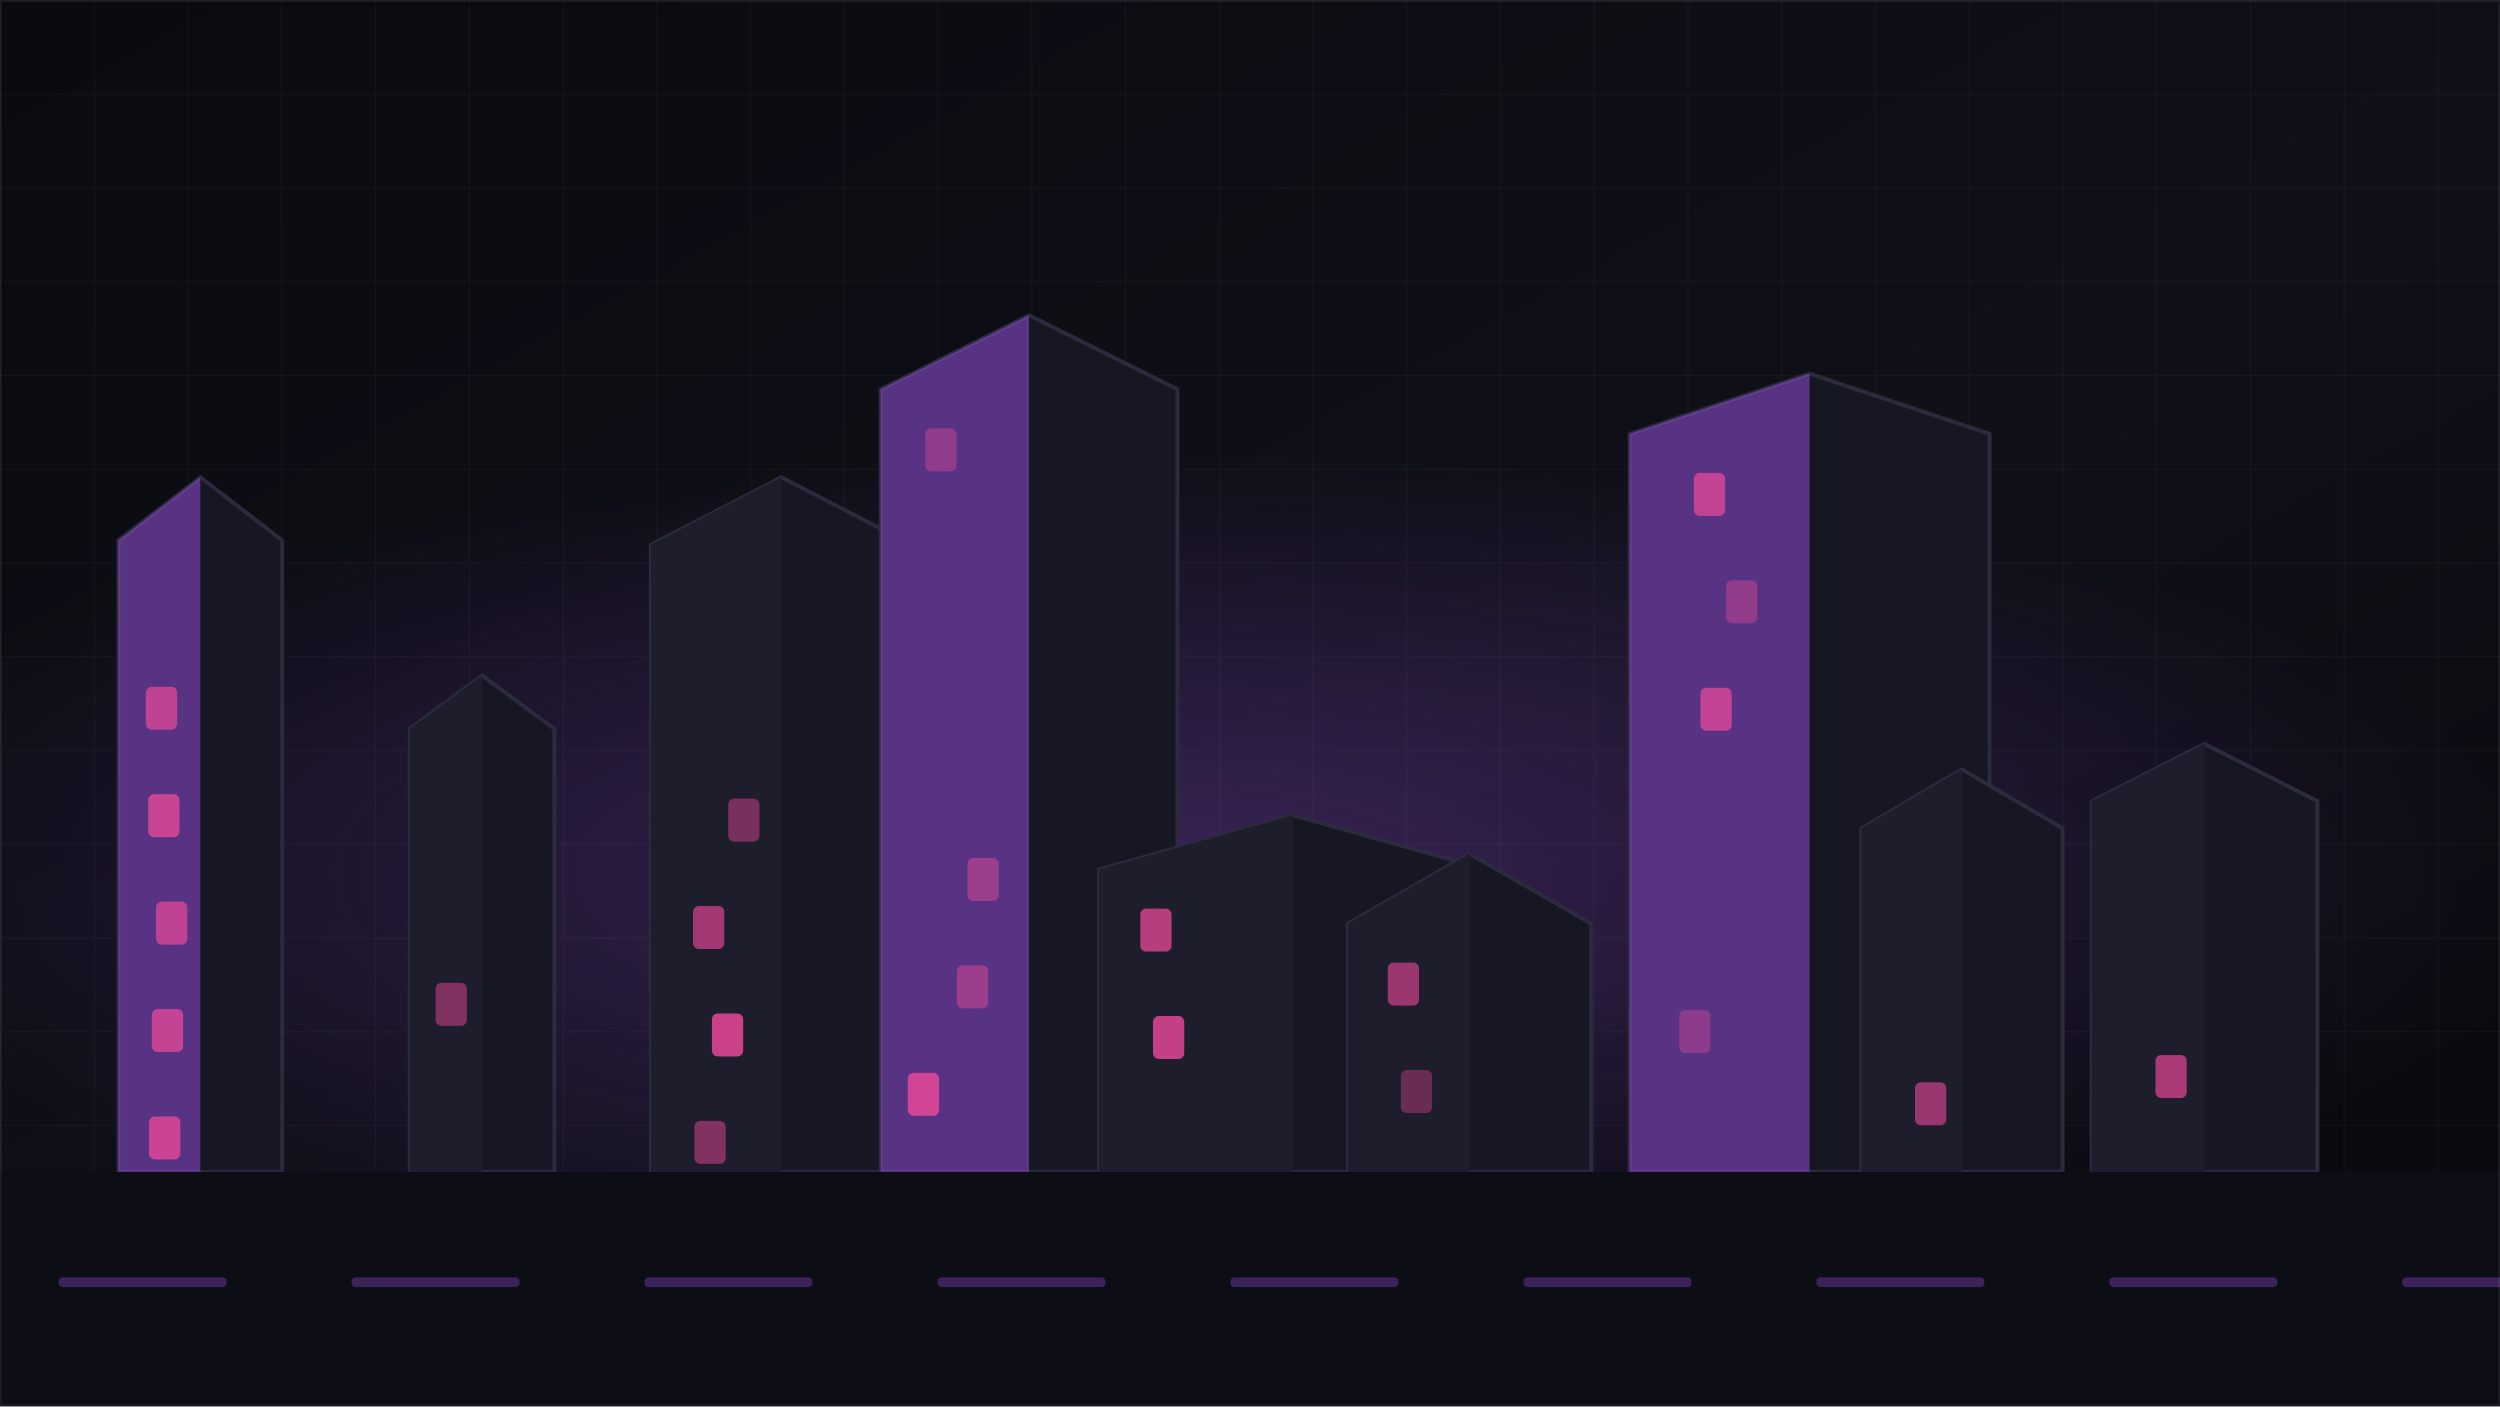
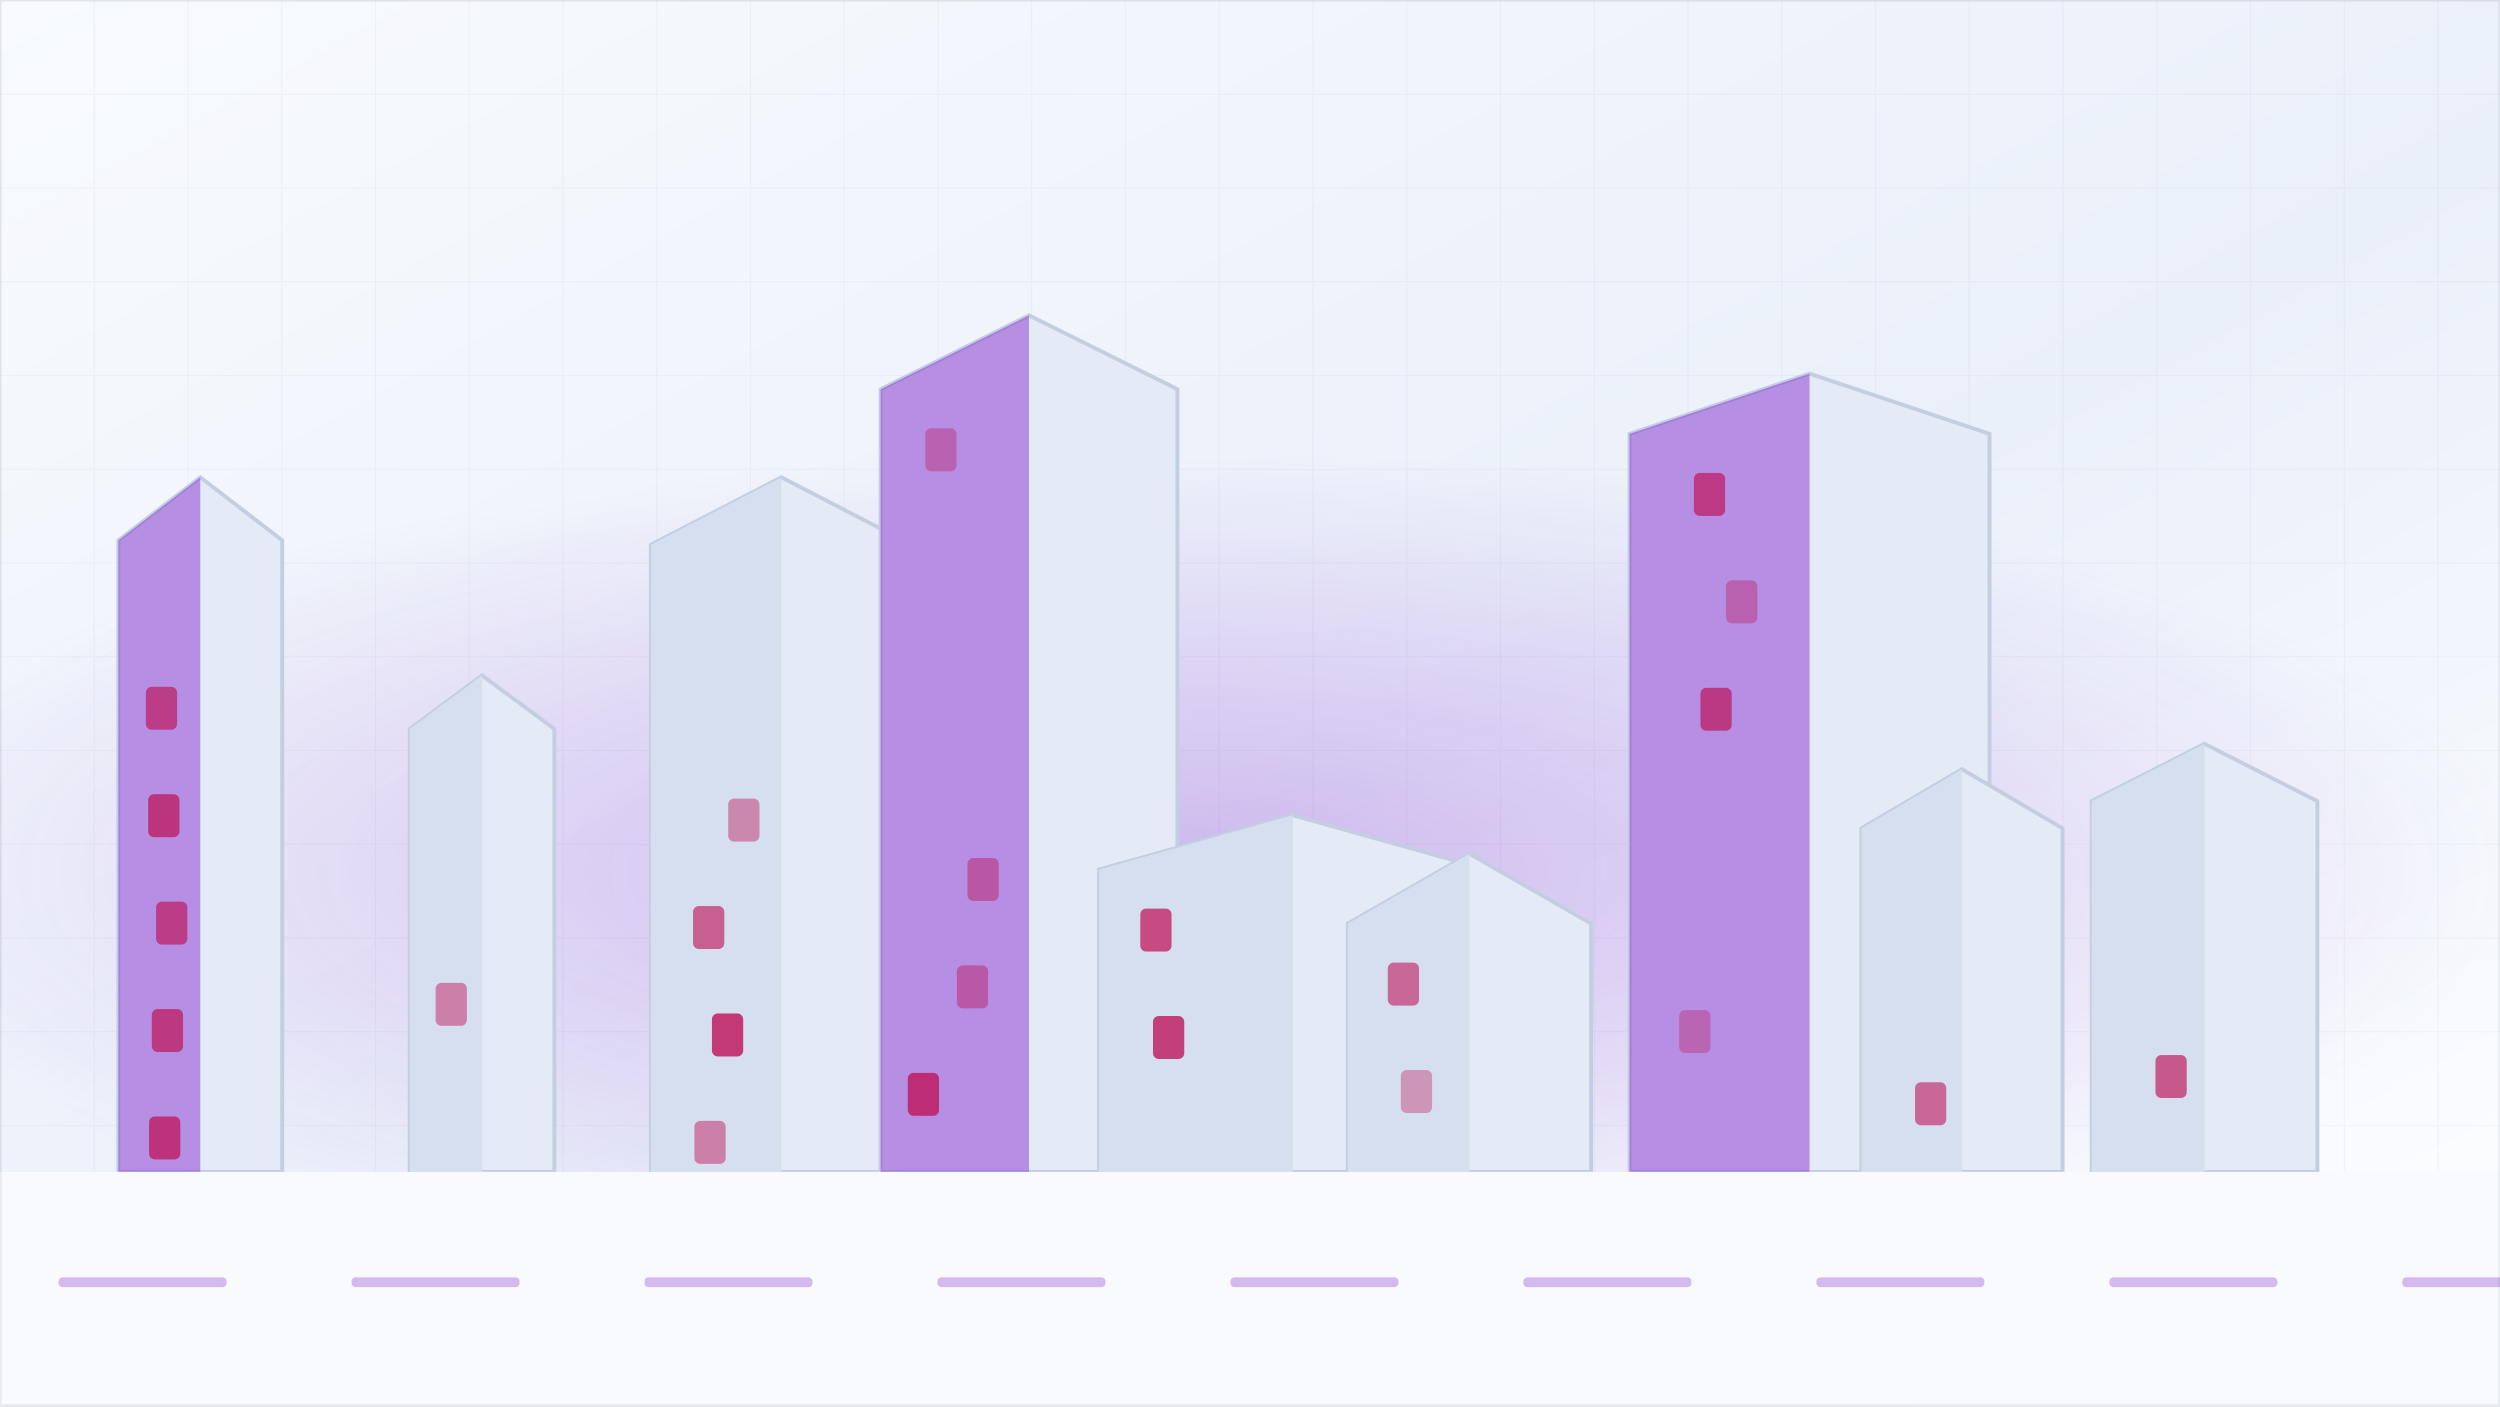
<svg xmlns="http://www.w3.org/2000/svg" viewBox="0 0 1280 720" width="1280" height="720" role="img" aria-label="roleplay-starter-pack">
  <defs>
    <linearGradient id="bg" x1="0" y1="0" x2="1" y2="1">
-       <stop offset="0%" stop-color="#0a0a10" />
-       <stop offset="55%" stop-color="#101019" />
-       <stop offset="100%" stop-color="#08080d" />
+       <stop offset="0%" stop-color="#f8fafd" />
+       <stop offset="55%" stop-color="#eaf0fa" />
+       <stop offset="100%" stop-color="#ffffff" />
    </linearGradient>
    <linearGradient id="accent" x1="0" y1="0" x2="1" y2="1">
-       <stop offset="0%" stop-color="#A855F7" />
-       <stop offset="100%" stop-color="#EC4899" />
+       <stop offset="0%" stop-color="#7e22ce" />
+       <stop offset="100%" stop-color="#be185d" />
    </linearGradient>
    <radialGradient id="glow">
-       <stop offset="0%" stop-color="#A855F7" stop-opacity="0.5" />
-       <stop offset="100%" stop-color="#A855F7" stop-opacity="0" />
+       <stop offset="0%" stop-color="#7e22ce" stop-opacity="0.5" />
+       <stop offset="100%" stop-color="#7e22ce" stop-opacity="0" />
    </radialGradient>
    <pattern id="grid" width="48" height="48" patternUnits="userSpaceOnUse">
-       <path d="M48 0H0V48" fill="none" stroke="#ffffff" stroke-opacity="0.035" stroke-width="1" />
+       <path d="M48 0H0V48" fill="none" stroke="#0b1b31" stroke-opacity="0.035" stroke-width="1" />
    </pattern>
  </defs>
  <rect width="1280" height="720" fill="url(#bg)" />
  <rect width="1280" height="720" fill="url(#grid)" />
  <ellipse cx="595.166" cy="446.4" rx="704" ry="216" fill="url(#glow)" opacity="0.55" />
  <g>
-     <path d="M60.602 276.633 L102.546 244.38 L144.489 276.633 L144.489 600 L60.602 600 Z" fill="#171724" stroke="#2b2b3d" stroke-width="2" />
-     <path d="M60.602 276.633 L102.546 244.38 L102.546 600 L60.602 600 Z" fill="#A855F7" opacity="0.45" />
-     <rect x="74.685" y="351.633" width="16" height="22" rx="3" fill="#EC4899" opacity="0.688" />
-     <rect x="75.872" y="406.633" width="16" height="22" rx="3" fill="#EC4899" opacity="0.771" />
-     <rect x="79.915" y="461.633" width="16" height="22" rx="3" fill="#EC4899" opacity="0.684" />
-     <rect x="77.724" y="516.633" width="16" height="22" rx="3" fill="#EC4899" opacity="0.732" />
-     <rect x="76.325" y="571.633" width="16" height="22" rx="3" fill="#EC4899" opacity="0.777" />
+     <path d="M60.602 276.633 L102.546 244.38 L144.489 276.633 L144.489 600 L60.602 600 Z" fill="#e4eaf6" stroke="#c3cee1" stroke-width="2" />
+     <path d="M60.602 276.633 L102.546 244.38 L102.546 600 L60.602 600 Z" fill="#7e22ce" opacity="0.45" />
+     <rect x="74.685" y="351.633" width="16" height="22" rx="3" fill="#be185d" opacity="0.688" />
+     <rect x="75.872" y="406.633" width="16" height="22" rx="3" fill="#be185d" opacity="0.771" />
+     <rect x="79.915" y="461.633" width="16" height="22" rx="3" fill="#be185d" opacity="0.684" />
+     <rect x="77.724" y="516.633" width="16" height="22" rx="3" fill="#be185d" opacity="0.732" />
+     <rect x="76.325" y="571.633" width="16" height="22" rx="3" fill="#be185d" opacity="0.777" />
  </g>
  <g>
-     <path d="M209.773 373.223 L246.812 345.823 L283.851 373.223 L283.851 600 L209.773 600 Z" fill="#171724" stroke="#2b2b3d" stroke-width="2" />
-     <path d="M209.773 373.223 L246.812 345.823 L246.812 600 L209.773 600 Z" fill="#1d1d2c" opacity="1" />
-     <rect x="223.046" y="503.223" width="16" height="22" rx="3" fill="#EC4899" opacity="0.477" />
+     <path d="M209.773 373.223 L246.812 345.823 L283.851 373.223 L283.851 600 L209.773 600 Z" fill="#e4eaf6" stroke="#c3cee1" stroke-width="2" />
+     <path d="M209.773 373.223 L246.812 345.823 L246.812 600 L209.773 600 Z" fill="#d6dfef" opacity="1" />
+     <rect x="223.046" y="503.223" width="16" height="22" rx="3" fill="#be185d" opacity="0.477" />
  </g>
  <g>
-     <path d="M333.249 278.895 L400.04 244.386 L466.832 278.895 L466.832 600 L333.249 600 Z" fill="#171724" stroke="#2b2b3d" stroke-width="2" />
-     <path d="M333.249 278.895 L400.04 244.386 L400.04 600 L333.249 600 Z" fill="#1d1d2c" opacity="1" />
-     <rect x="372.835" y="408.895" width="16" height="22" rx="3" fill="#EC4899" opacity="0.44" />
-     <rect x="354.842" y="463.895" width="16" height="22" rx="3" fill="#EC4899" opacity="0.648" />
-     <rect x="364.506" y="518.895" width="16" height="22" rx="3" fill="#EC4899" opacity="0.833" />
-     <rect x="355.536" y="573.895" width="16" height="22" rx="3" fill="#EC4899" opacity="0.484" />
+     <path d="M333.249 278.895 L400.04 244.386 L466.832 278.895 L466.832 600 L333.249 600 Z" fill="#e4eaf6" stroke="#c3cee1" stroke-width="2" />
+     <path d="M333.249 278.895 L400.04 244.386 L400.04 600 L333.249 600 Z" fill="#d6dfef" opacity="1" />
+     <rect x="372.835" y="408.895" width="16" height="22" rx="3" fill="#be185d" opacity="0.44" />
+     <rect x="354.842" y="463.895" width="16" height="22" rx="3" fill="#be185d" opacity="0.648" />
+     <rect x="364.506" y="518.895" width="16" height="22" rx="3" fill="#be185d" opacity="0.833" />
+     <rect x="355.536" y="573.895" width="16" height="22" rx="3" fill="#be185d" opacity="0.484" />
  </g>
  <g>
-     <path d="M450.876 199.294 L526.854 161.443 L602.832 199.294 L602.832 600 L450.876 600 Z" fill="#171724" stroke="#2b2b3d" stroke-width="2" />
-     <path d="M450.876 199.294 L526.854 161.443 L526.854 600 L450.876 600 Z" fill="#A855F7" opacity="0.45" />
-     <rect x="473.755" y="219.294" width="16" height="22" rx="3" fill="#EC4899" opacity="0.376" />
-     <rect x="495.354" y="439.294" width="16" height="22" rx="3" fill="#EC4899" opacity="0.468" />
-     <rect x="489.917" y="494.294" width="16" height="22" rx="3" fill="#EC4899" opacity="0.456" />
-     <rect x="464.784" y="549.294" width="16" height="22" rx="3" fill="#EC4899" opacity="0.824" />
+     <path d="M450.876 199.294 L526.854 161.443 L602.832 199.294 L602.832 600 L450.876 600 Z" fill="#e4eaf6" stroke="#c3cee1" stroke-width="2" />
+     <path d="M450.876 199.294 L526.854 161.443 L526.854 600 L450.876 600 Z" fill="#7e22ce" opacity="0.45" />
+     <rect x="473.755" y="219.294" width="16" height="22" rx="3" fill="#be185d" opacity="0.376" />
+     <rect x="495.354" y="439.294" width="16" height="22" rx="3" fill="#be185d" opacity="0.468" />
+     <rect x="489.917" y="494.294" width="16" height="22" rx="3" fill="#be185d" opacity="0.456" />
+     <rect x="464.784" y="549.294" width="16" height="22" rx="3" fill="#be185d" opacity="0.824" />
  </g>
  <g>
-     <path d="M562.726 445.197 L661.9 417.397 L761.074 445.197 L761.074 600 L562.726 600 Z" fill="#171724" stroke="#2b2b3d" stroke-width="2" />
-     <path d="M562.726 445.197 L661.9 417.397 L661.9 600 L562.726 600 Z" fill="#1d1d2c" opacity="1" />
-     <rect x="583.835" y="465.197" width="16" height="22" rx="3" fill="#EC4899" opacity="0.745" />
-     <rect x="590.334" y="520.197" width="16" height="22" rx="3" fill="#EC4899" opacity="0.804" />
+     <path d="M562.726 445.197 L661.9 417.397 L761.074 445.197 L761.074 600 L562.726 600 Z" fill="#e4eaf6" stroke="#c3cee1" stroke-width="2" />
+     <path d="M562.726 445.197 L661.9 417.397 L661.9 600 L562.726 600 Z" fill="#d6dfef" opacity="1" />
+     <rect x="583.835" y="465.197" width="16" height="22" rx="3" fill="#be185d" opacity="0.745" />
+     <rect x="590.334" y="520.197" width="16" height="22" rx="3" fill="#be185d" opacity="0.804" />
  </g>
  <g>
-     <path d="M690.094 472.859 L752.36 437.138 L814.627 472.859 L814.627 600 L690.094 600 Z" fill="#171724" stroke="#2b2b3d" stroke-width="2" />
-     <path d="M690.094 472.859 L752.36 437.138 L752.36 600 L690.094 600 Z" fill="#1d1d2c" opacity="1" />
-     <rect x="710.556" y="492.859" width="16" height="22" rx="3" fill="#EC4899" opacity="0.6" />
-     <rect x="717.221" y="547.859" width="16" height="22" rx="3" fill="#EC4899" opacity="0.369" />
+     <path d="M690.094 472.859 L752.36 437.138 L814.627 472.859 L814.627 600 L690.094 600 Z" fill="#e4eaf6" stroke="#c3cee1" stroke-width="2" />
+     <path d="M690.094 472.859 L752.36 437.138 L752.36 600 L690.094 600 Z" fill="#d6dfef" opacity="1" />
+     <rect x="710.556" y="492.859" width="16" height="22" rx="3" fill="#be185d" opacity="0.6" />
+     <rect x="717.221" y="547.859" width="16" height="22" rx="3" fill="#be185d" opacity="0.369" />
  </g>
  <g>
-     <path d="M834.325 222.141 L926.487 191.287 L1018.649 222.141 L1018.649 600 L834.325 600 Z" fill="#171724" stroke="#2b2b3d" stroke-width="2" />
-     <path d="M834.325 222.141 L926.487 191.287 L926.487 600 L834.325 600 Z" fill="#A855F7" opacity="0.45" />
-     <rect x="867.266" y="242.141" width="16" height="22" rx="3" fill="#EC4899" opacity="0.708" />
-     <rect x="883.755" y="297.141" width="16" height="22" rx="3" fill="#EC4899" opacity="0.39" />
-     <rect x="870.636" y="352.141" width="16" height="22" rx="3" fill="#EC4899" opacity="0.715" />
-     <rect x="859.766" y="517.141" width="16" height="22" rx="3" fill="#EC4899" opacity="0.357" />
+     <path d="M834.325 222.141 L926.487 191.287 L1018.649 222.141 L1018.649 600 L834.325 600 Z" fill="#e4eaf6" stroke="#c3cee1" stroke-width="2" />
+     <path d="M834.325 222.141 L926.487 191.287 L926.487 600 L834.325 600 Z" fill="#7e22ce" opacity="0.45" />
+     <rect x="867.266" y="242.141" width="16" height="22" rx="3" fill="#be185d" opacity="0.708" />
+     <rect x="883.755" y="297.141" width="16" height="22" rx="3" fill="#be185d" opacity="0.39" />
+     <rect x="870.636" y="352.141" width="16" height="22" rx="3" fill="#be185d" opacity="0.715" />
+     <rect x="859.766" y="517.141" width="16" height="22" rx="3" fill="#be185d" opacity="0.357" />
  </g>
  <g>
-     <path d="M952.995 424.133 L1004.525 393.845 L1056.055 424.133 L1056.055 600 L952.995 600 Z" fill="#171724" stroke="#2b2b3d" stroke-width="2" />
-     <path d="M952.995 424.133 L1004.525 393.845 L1004.525 600 L952.995 600 Z" fill="#1d1d2c" opacity="1" />
-     <rect x="980.482" y="554.133" width="16" height="22" rx="3" fill="#EC4899" opacity="0.6" />
+     <path d="M952.995 424.133 L1004.525 393.845 L1056.055 424.133 L1056.055 600 L952.995 600 Z" fill="#e4eaf6" stroke="#c3cee1" stroke-width="2" />
+     <path d="M952.995 424.133 L1004.525 393.845 L1004.525 600 L952.995 600 Z" fill="#d6dfef" opacity="1" />
+     <rect x="980.482" y="554.133" width="16" height="22" rx="3" fill="#be185d" opacity="0.6" />
  </g>
  <g>
-     <path d="M1070.93 410.185 L1128.714 380.845 L1186.498 410.185 L1186.498 600 L1070.93 600 Z" fill="#171724" stroke="#2b2b3d" stroke-width="2" />
-     <path d="M1070.93 410.185 L1128.714 380.845 L1128.714 600 L1070.93 600 Z" fill="#1d1d2c" opacity="1" />
-     <rect x="1103.603" y="540.185" width="16" height="22" rx="3" fill="#EC4899" opacity="0.676" />
+     <path d="M1070.93 410.185 L1128.714 380.845 L1186.498 410.185 L1186.498 600 L1070.93 600 Z" fill="#e4eaf6" stroke="#c3cee1" stroke-width="2" />
+     <path d="M1070.93 410.185 L1128.714 380.845 L1128.714 600 L1070.93 600 Z" fill="#d6dfef" opacity="1" />
+     <rect x="1103.603" y="540.185" width="16" height="22" rx="3" fill="#be185d" opacity="0.676" />
  </g>
-   <path d="M0 600 L1280 600 L1280 720 L0 720 Z" fill="#0d0d15" />
-   <rect x="30" y="654" width="86" height="5" rx="2" fill="#A855F7" opacity="0.3" />
-   <rect x="180" y="654" width="86" height="5" rx="2" fill="#A855F7" opacity="0.3" />
-   <rect x="330" y="654" width="86" height="5" rx="2" fill="#A855F7" opacity="0.3" />
-   <rect x="480" y="654" width="86" height="5" rx="2" fill="#A855F7" opacity="0.3" />
-   <rect x="630" y="654" width="86" height="5" rx="2" fill="#A855F7" opacity="0.3" />
-   <rect x="780" y="654" width="86" height="5" rx="2" fill="#A855F7" opacity="0.3" />
-   <rect x="930" y="654" width="86" height="5" rx="2" fill="#A855F7" opacity="0.3" />
-   <rect x="1080" y="654" width="86" height="5" rx="2" fill="#A855F7" opacity="0.3" />
-   <rect x="1230" y="654" width="86" height="5" rx="2" fill="#A855F7" opacity="0.3" />
-   <rect width="1280" height="720" fill="none" stroke="#ffffff" stroke-opacity="0.06" stroke-width="2" />
+   <path d="M0 600 L1280 600 L1280 720 L0 720 Z" fill="#f8fafd" />
+   <rect x="30" y="654" width="86" height="5" rx="2" fill="#7e22ce" opacity="0.3" />
+   <rect x="180" y="654" width="86" height="5" rx="2" fill="#7e22ce" opacity="0.3" />
+   <rect x="330" y="654" width="86" height="5" rx="2" fill="#7e22ce" opacity="0.3" />
+   <rect x="480" y="654" width="86" height="5" rx="2" fill="#7e22ce" opacity="0.3" />
+   <rect x="630" y="654" width="86" height="5" rx="2" fill="#7e22ce" opacity="0.3" />
+   <rect x="780" y="654" width="86" height="5" rx="2" fill="#7e22ce" opacity="0.3" />
+   <rect x="930" y="654" width="86" height="5" rx="2" fill="#7e22ce" opacity="0.3" />
+   <rect x="1080" y="654" width="86" height="5" rx="2" fill="#7e22ce" opacity="0.3" />
+   <rect x="1230" y="654" width="86" height="5" rx="2" fill="#7e22ce" opacity="0.3" />
+   <rect width="1280" height="720" fill="none" stroke="#0b1b31" stroke-opacity="0.06" stroke-width="2" />
</svg>
